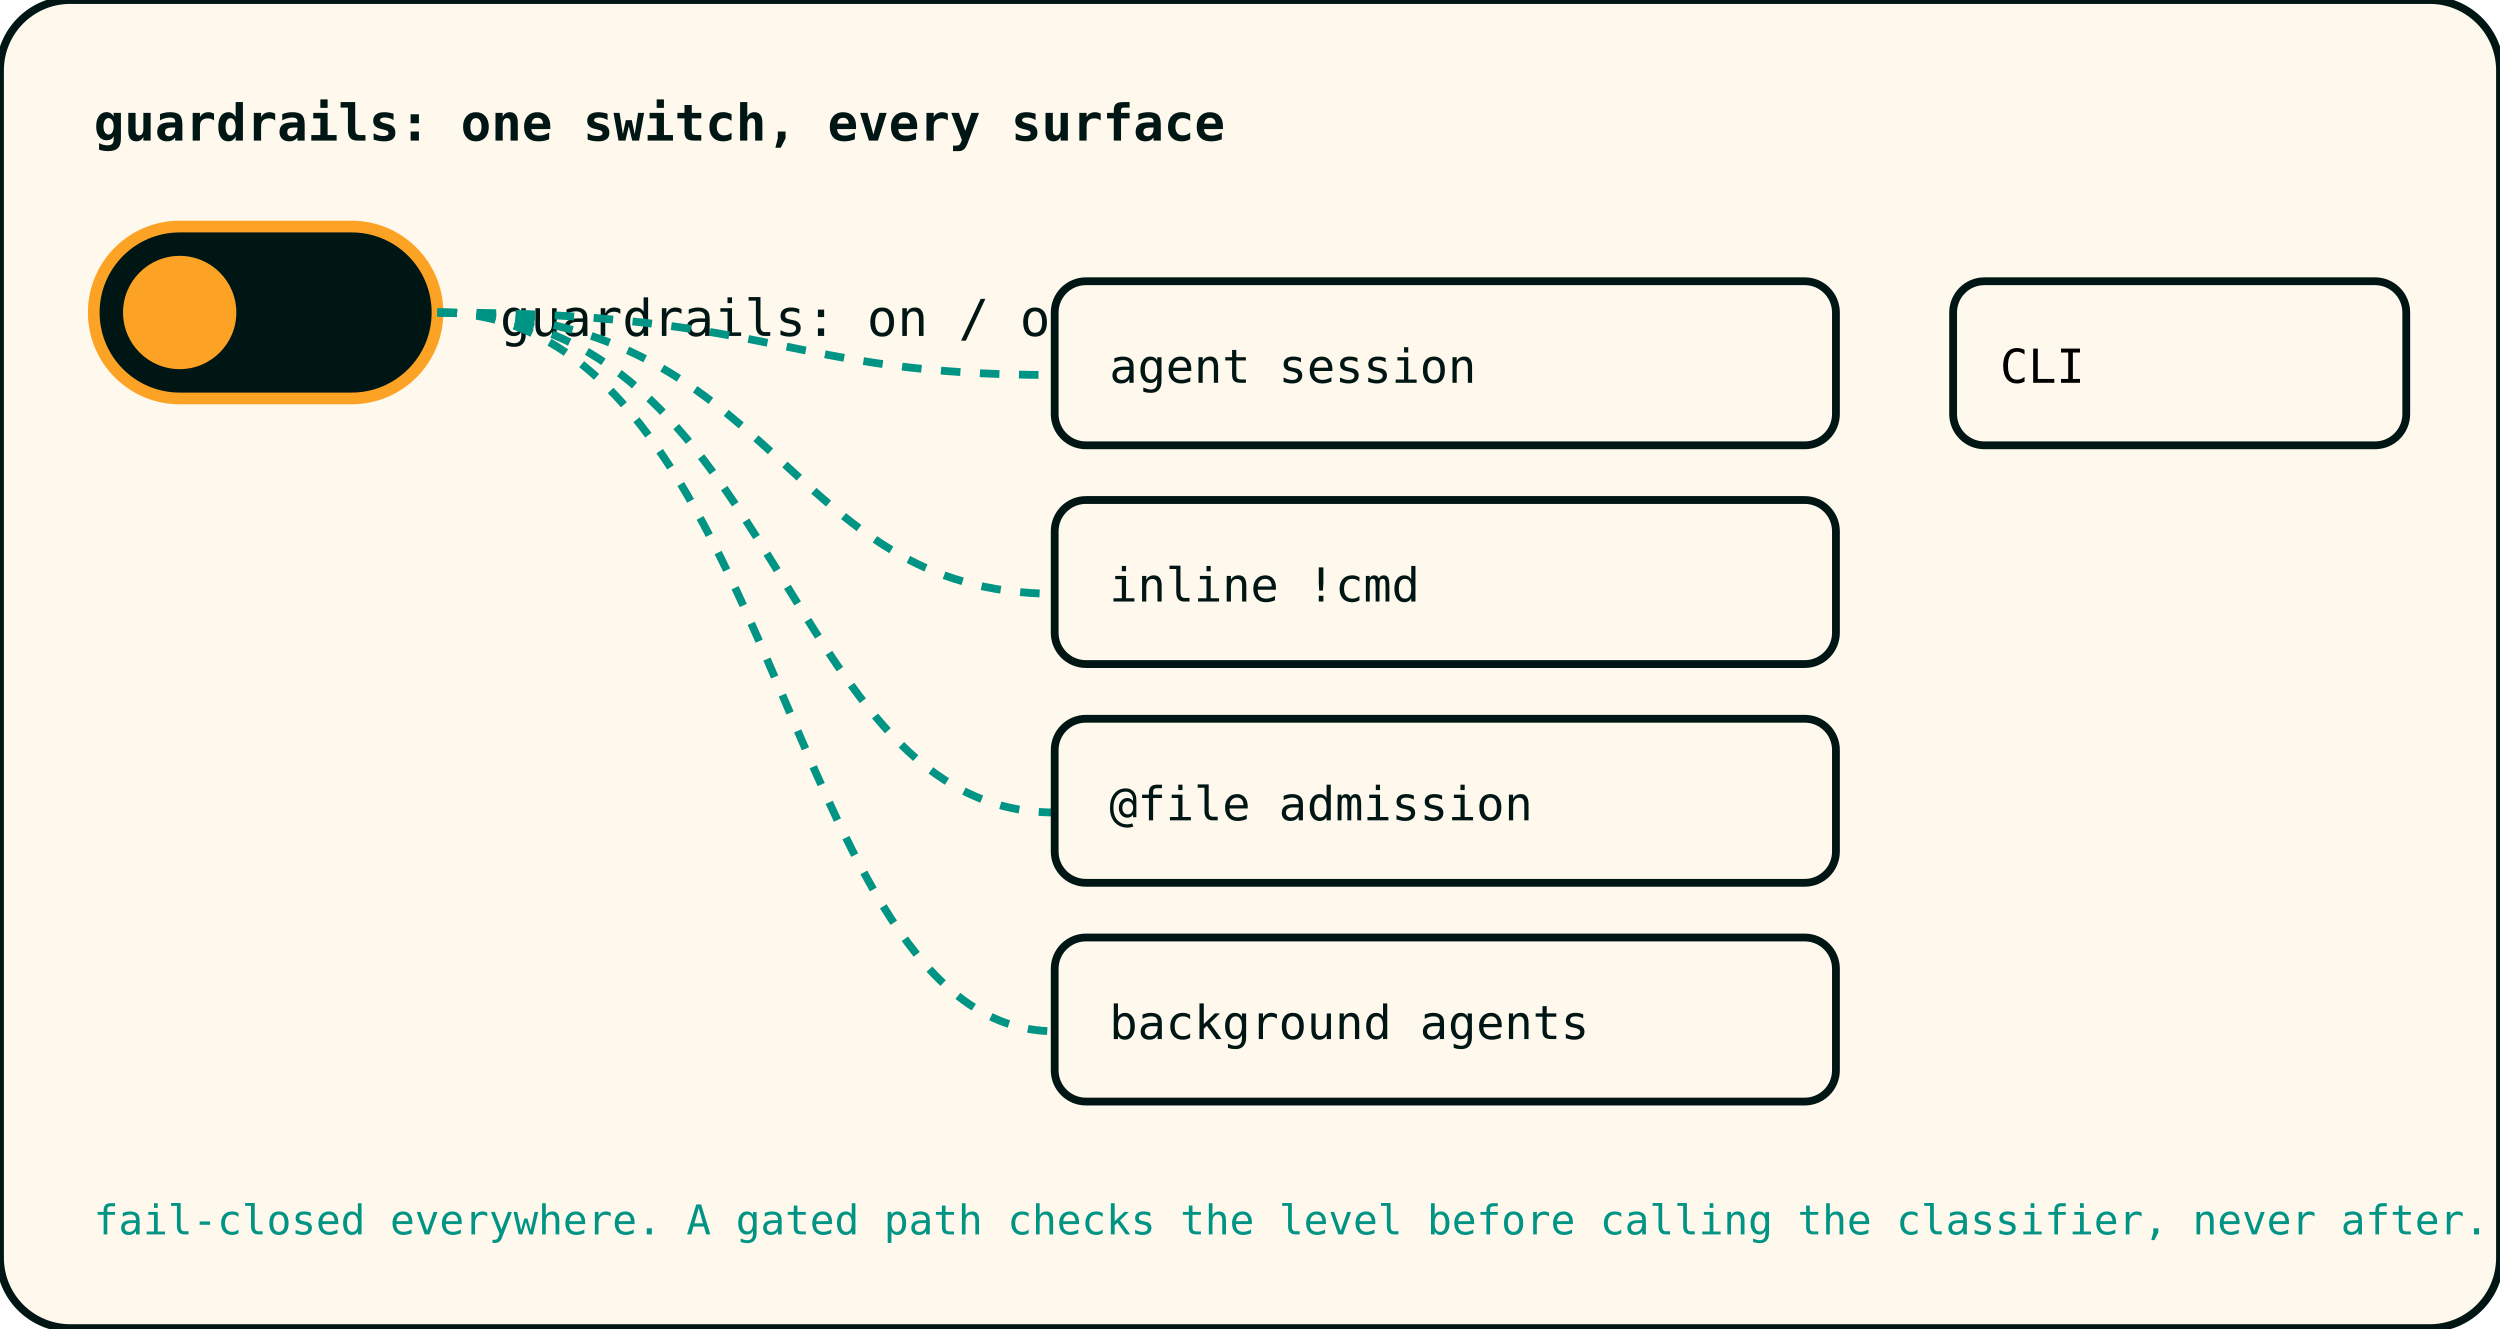
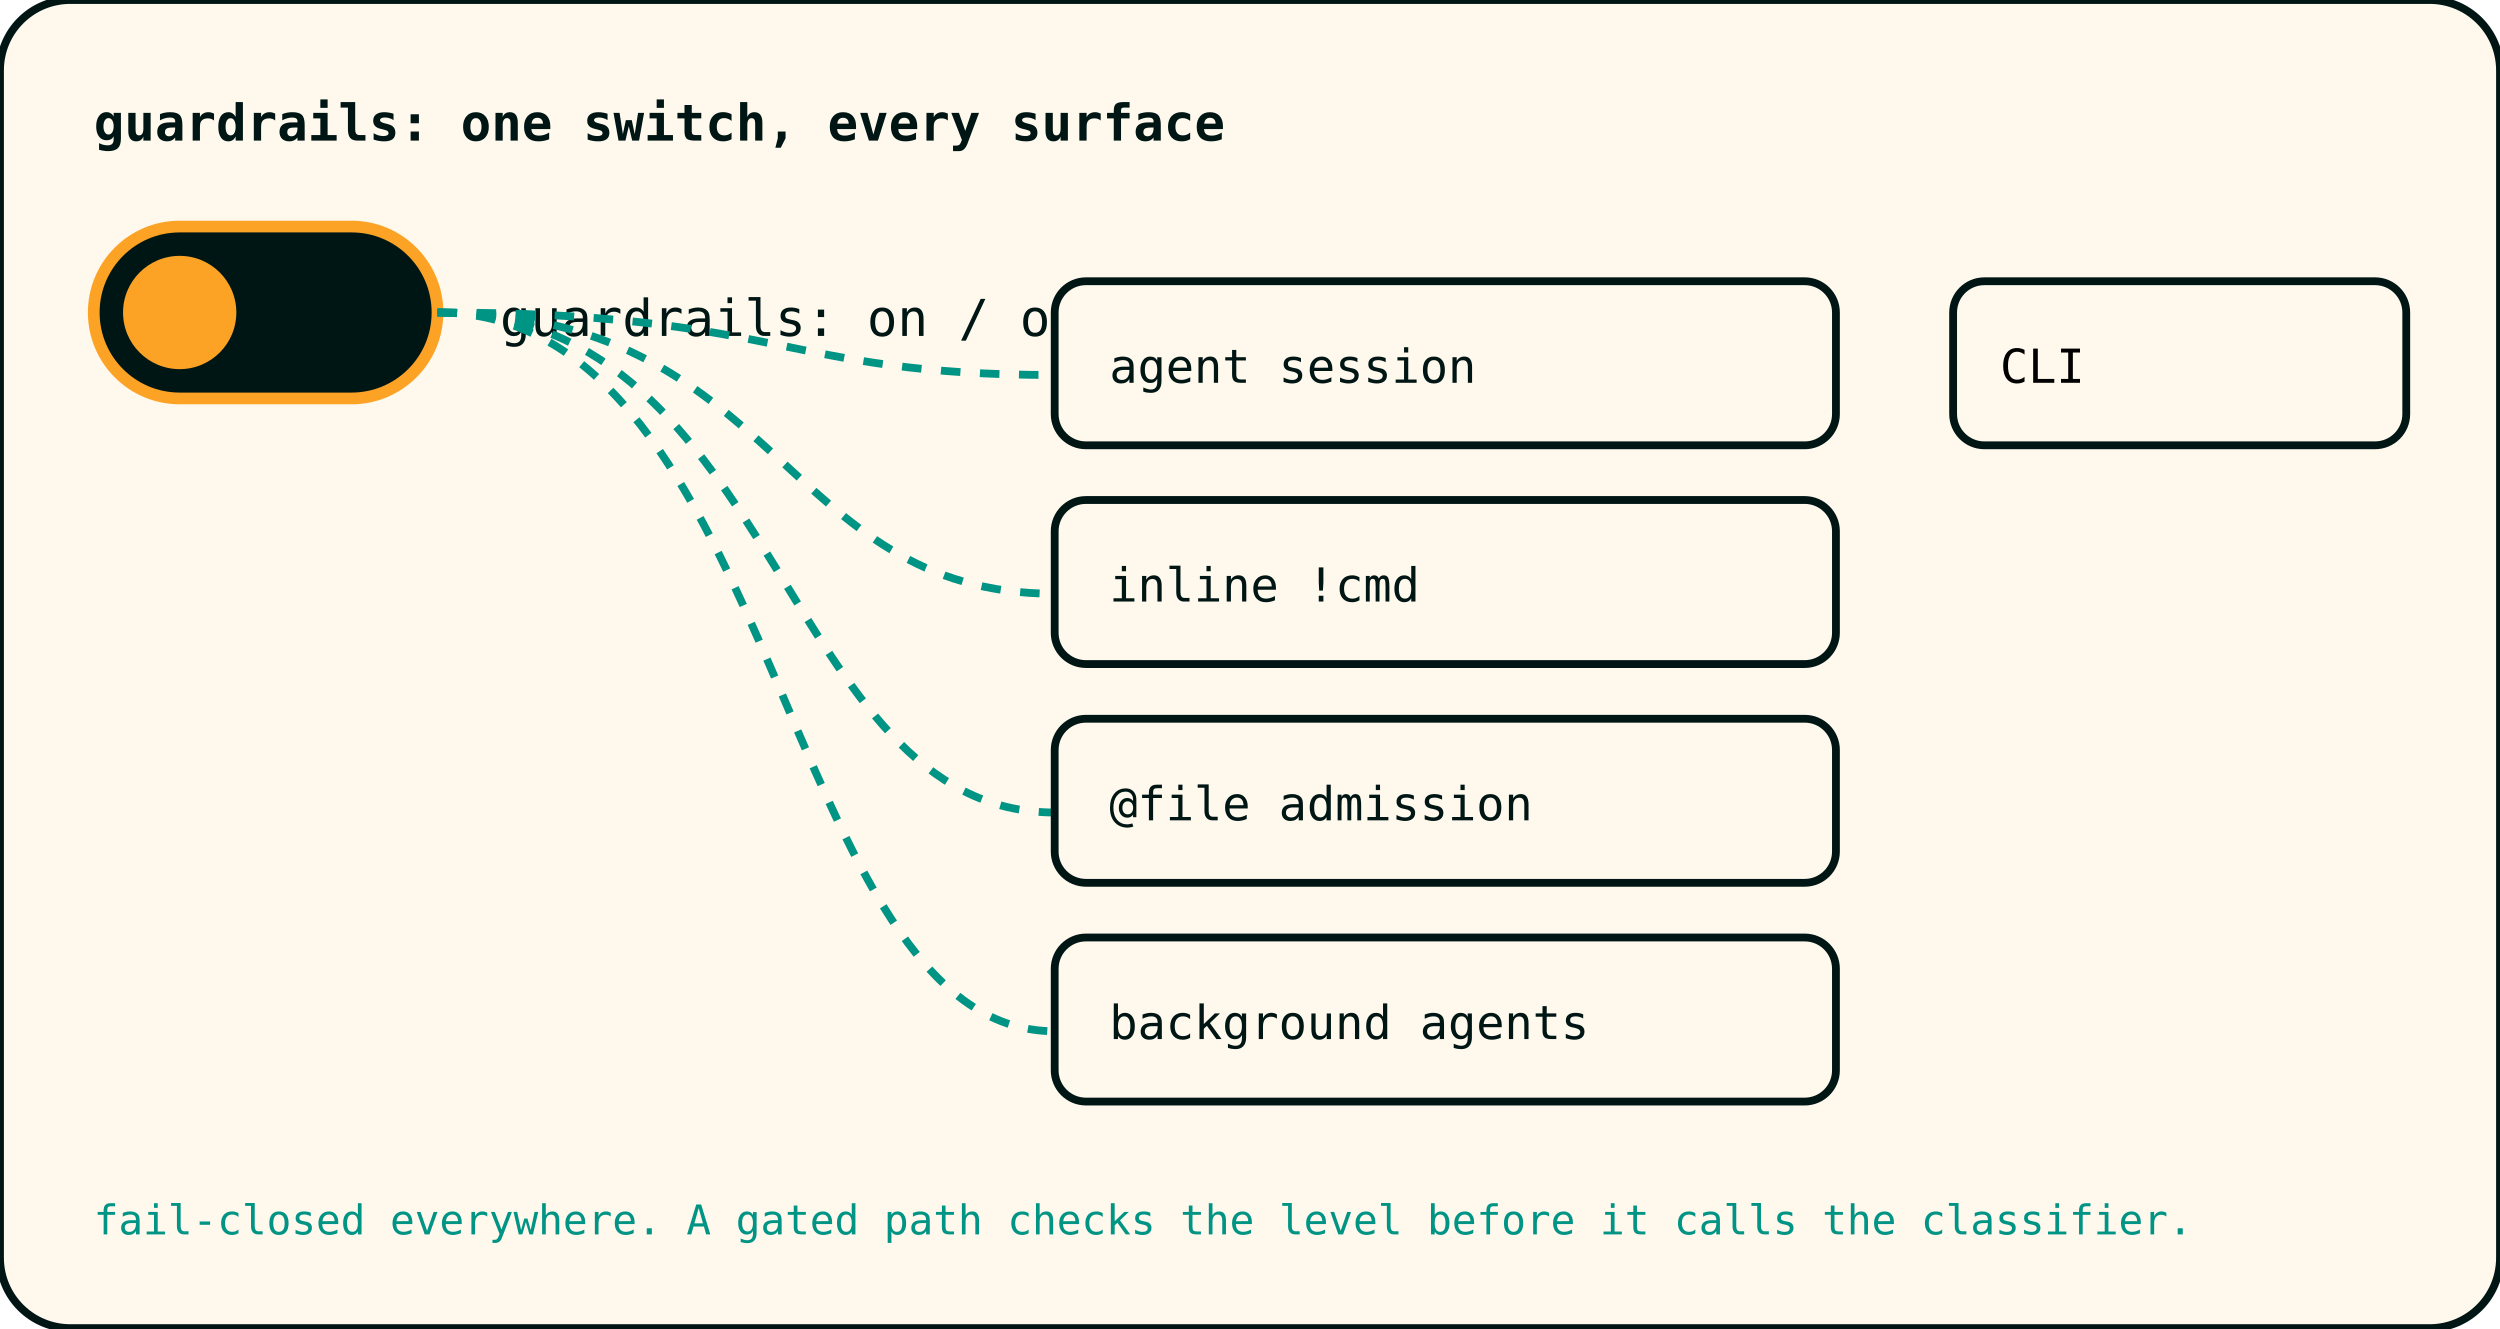
<svg xmlns="http://www.w3.org/2000/svg" viewBox="0 0 640 340" width="640" height="340" role="img" aria-label="The guardrails switch reaching every surface: agent session, inline commands, at-file admission, background agents, and the CLI">
  <style>
    .box { fill: #FFF8ED; stroke: #001614; stroke-width: 2; }
    .lbl { font-family: 'Geist Mono', ui-monospace, monospace; font-size: 13px; fill: #001614; }
    .sub { font-family: 'Geist Mono', ui-monospace, monospace; font-size: 10.5px; fill: #009484; }
    .mono { font-family: 'Geist Mono', ui-monospace, monospace; }
    .switch { animation: flick 3s steps(1) infinite; }
    @keyframes flick { 0%,60%{ transform: translateX(0) } 61%,100%{ transform: translateX(26px) } }
    .flow { stroke-dasharray: 5 5; animation: dash 1.4s linear infinite; }
    @keyframes dash { to { stroke-dashoffset: -20; } }
    @media (prefers-reduced-motion: reduce){ .switch,.flow{ animation:none } }
  </style>
  <rect x="0" y="0" width="640" height="340" rx="18" class="box" />
  <text x="24" y="36" class="lbl" font-weight="bold">guardrails: one switch, every surface</text>
  <g transform="translate(24 58)">
    <rect width="88" height="44" rx="22" fill="#001614" stroke="#FCA326" stroke-width="3" />
    <g class="switch">
      <circle cx="22" cy="22" r="16" fill="#FCA326" stroke="#001614" stroke-width="3" />
    </g>
    <text x="104" y="28" class="mono" font-size="13" fill="#001614">guardrails: on / off</text>
  </g>
  <g stroke="#009484" stroke-width="2" fill="none">
    <path class="flow" d="M112 80 C 200 80 200 96 270 96" />
    <path class="flow" d="M112 80 C 200 80 200 152 270 152" />
    <path class="flow" d="M112 80 C 200 80 200 208 270 208" />
    <path class="flow" d="M112 80 C 200 80 200 264 270 264" />
  </g>
  <g font-family="'Geist Mono',ui-monospace,monospace" font-size="12" fill="#001614">
    <rect x="270" y="72" width="200" height="42" rx="8" class="box" />
    <text x="284" y="98">agent session</text>
    <rect x="270" y="128" width="200" height="42" rx="8" class="box" />
    <text x="284" y="154">inline !cmd</text>
    <rect x="270" y="184" width="200" height="42" rx="8" class="box" />
    <text x="284" y="210">@file admission</text>
    <rect x="270" y="240" width="200" height="42" rx="8" class="box" />
    <text x="284" y="266">background agents</text>
  </g>
  <g transform="translate(500 72)">
    <rect width="116" height="42" rx="8" class="box" />
    <text x="12" y="26" class="mono" font-size="12">CLI</text>
  </g>
-   <text x="24" y="316" class="sub">fail-closed everywhere. A gated path checks the level before calling the classifier, never after.</text>
+   <text x="24" y="316" class="sub">fail-closed everywhere. A gated path checks the level before it calls the classifier.</text>
</svg>
